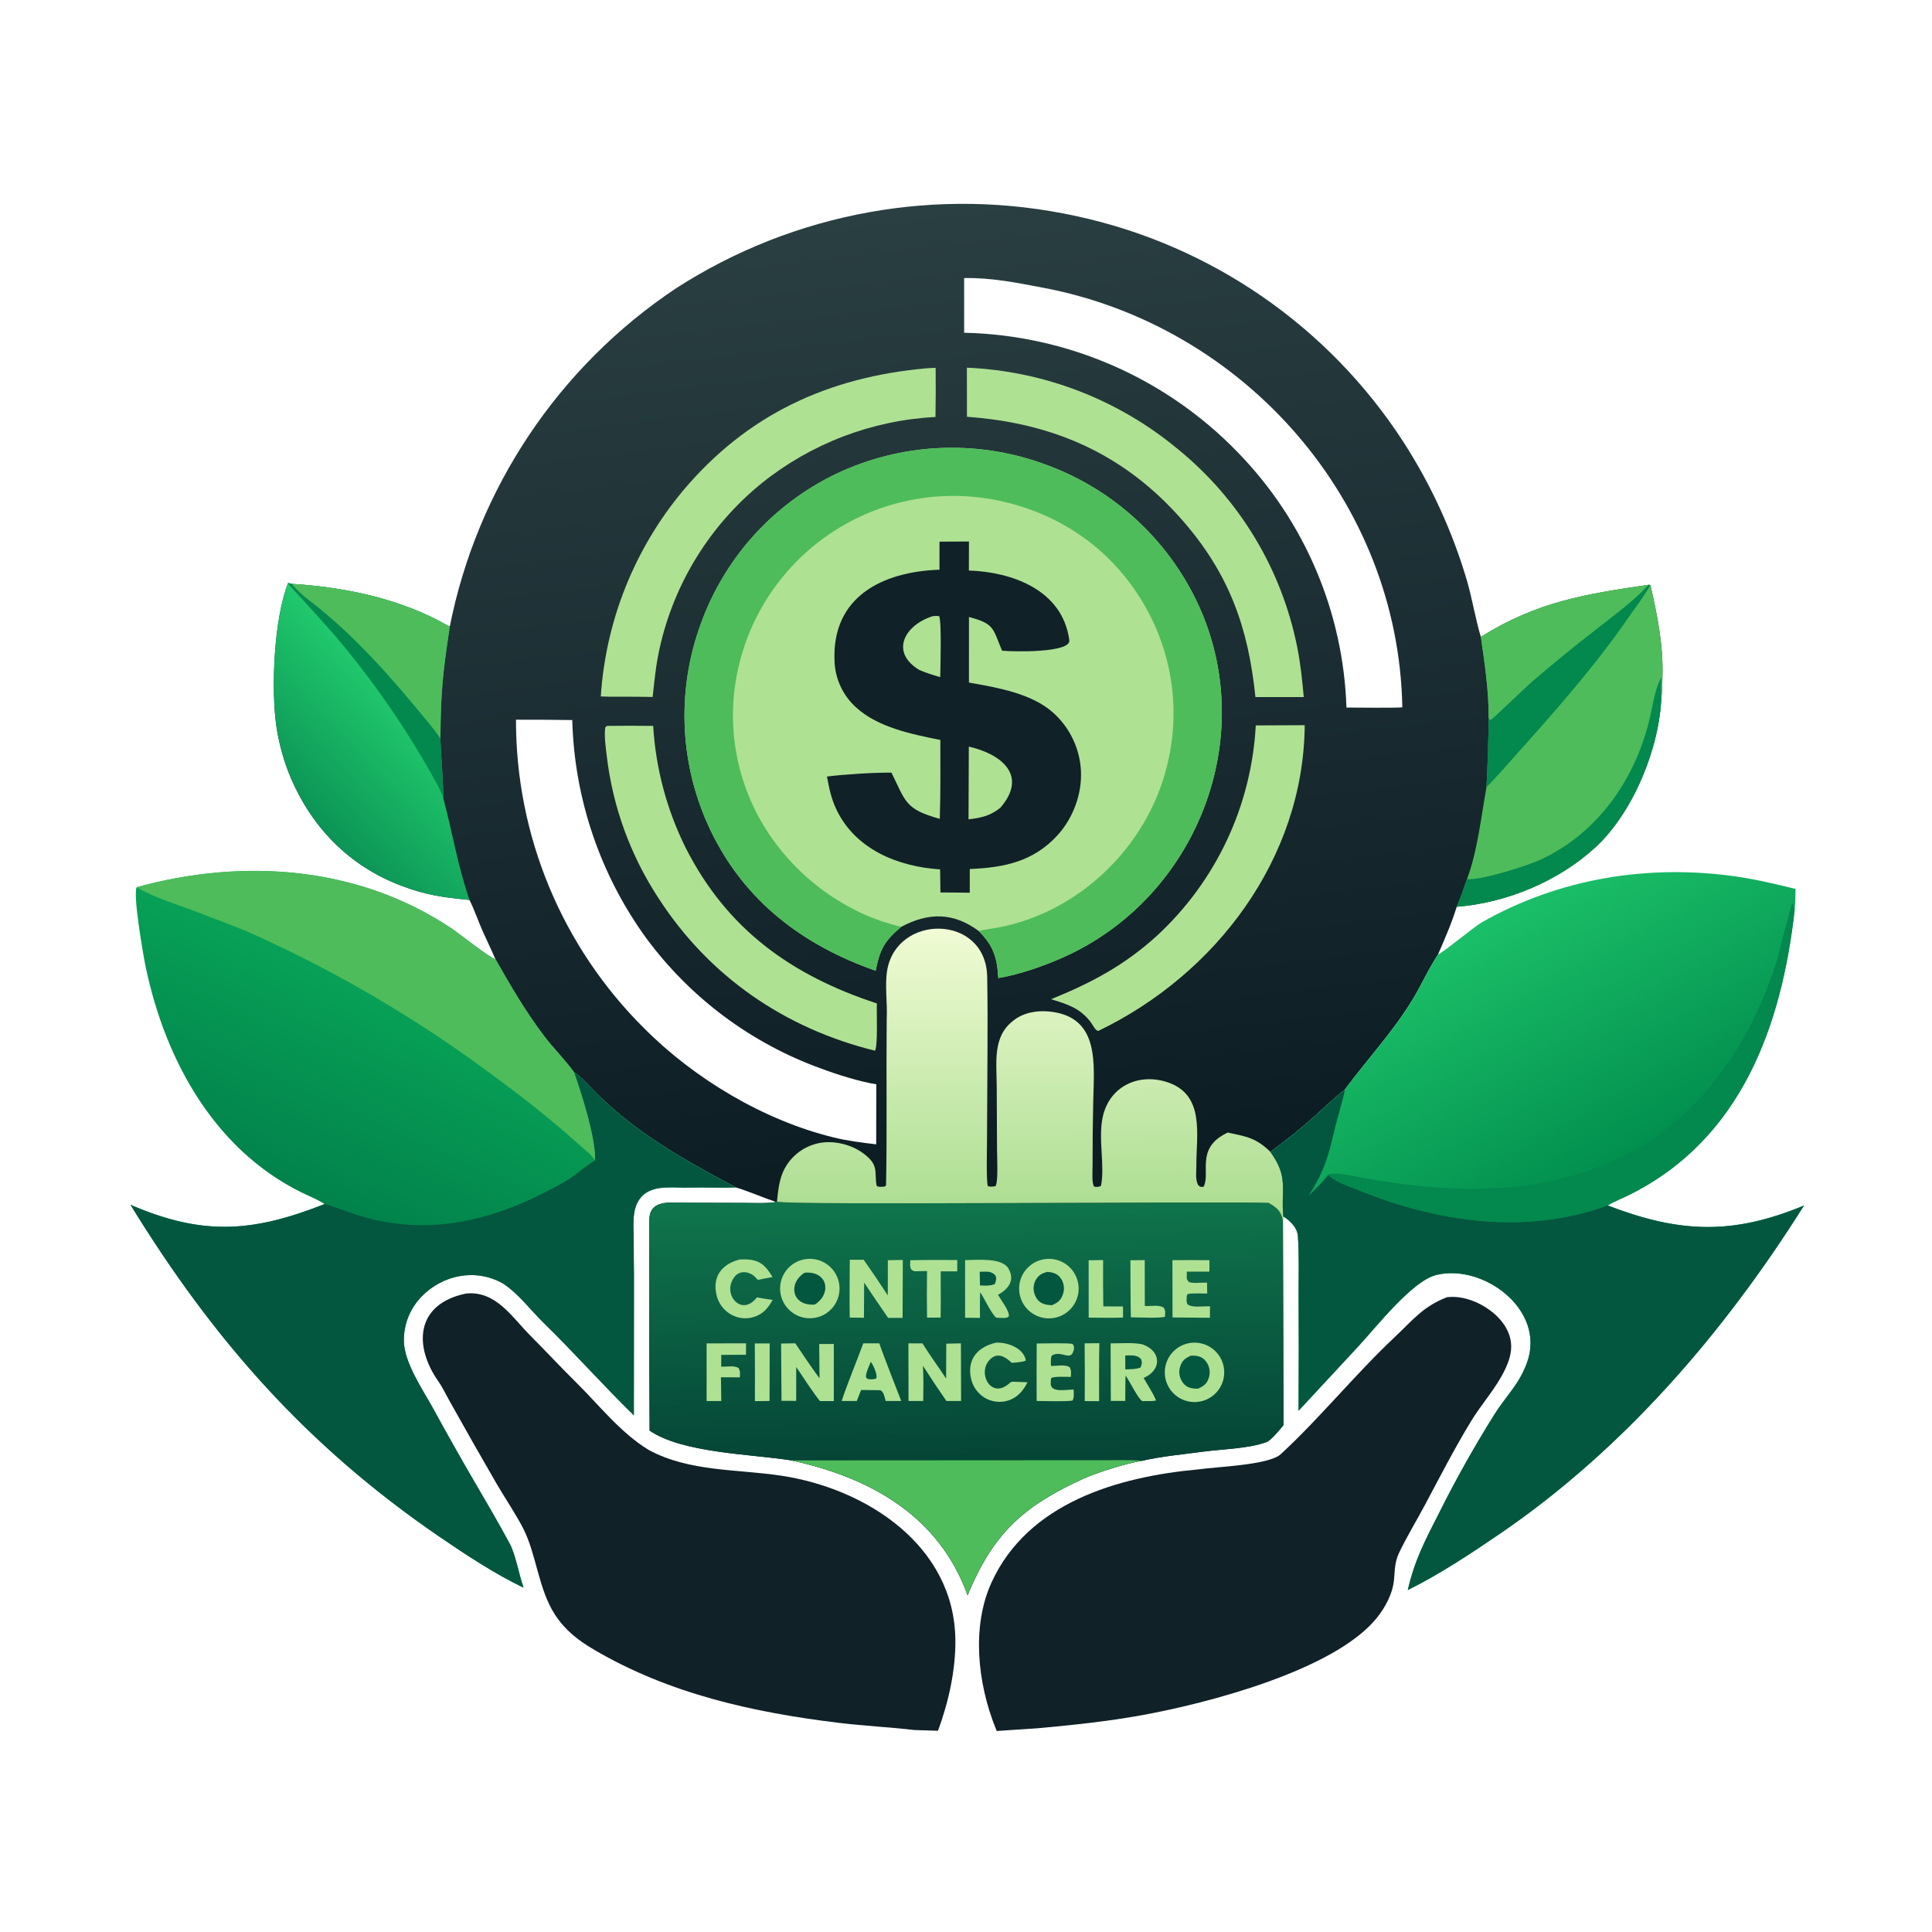
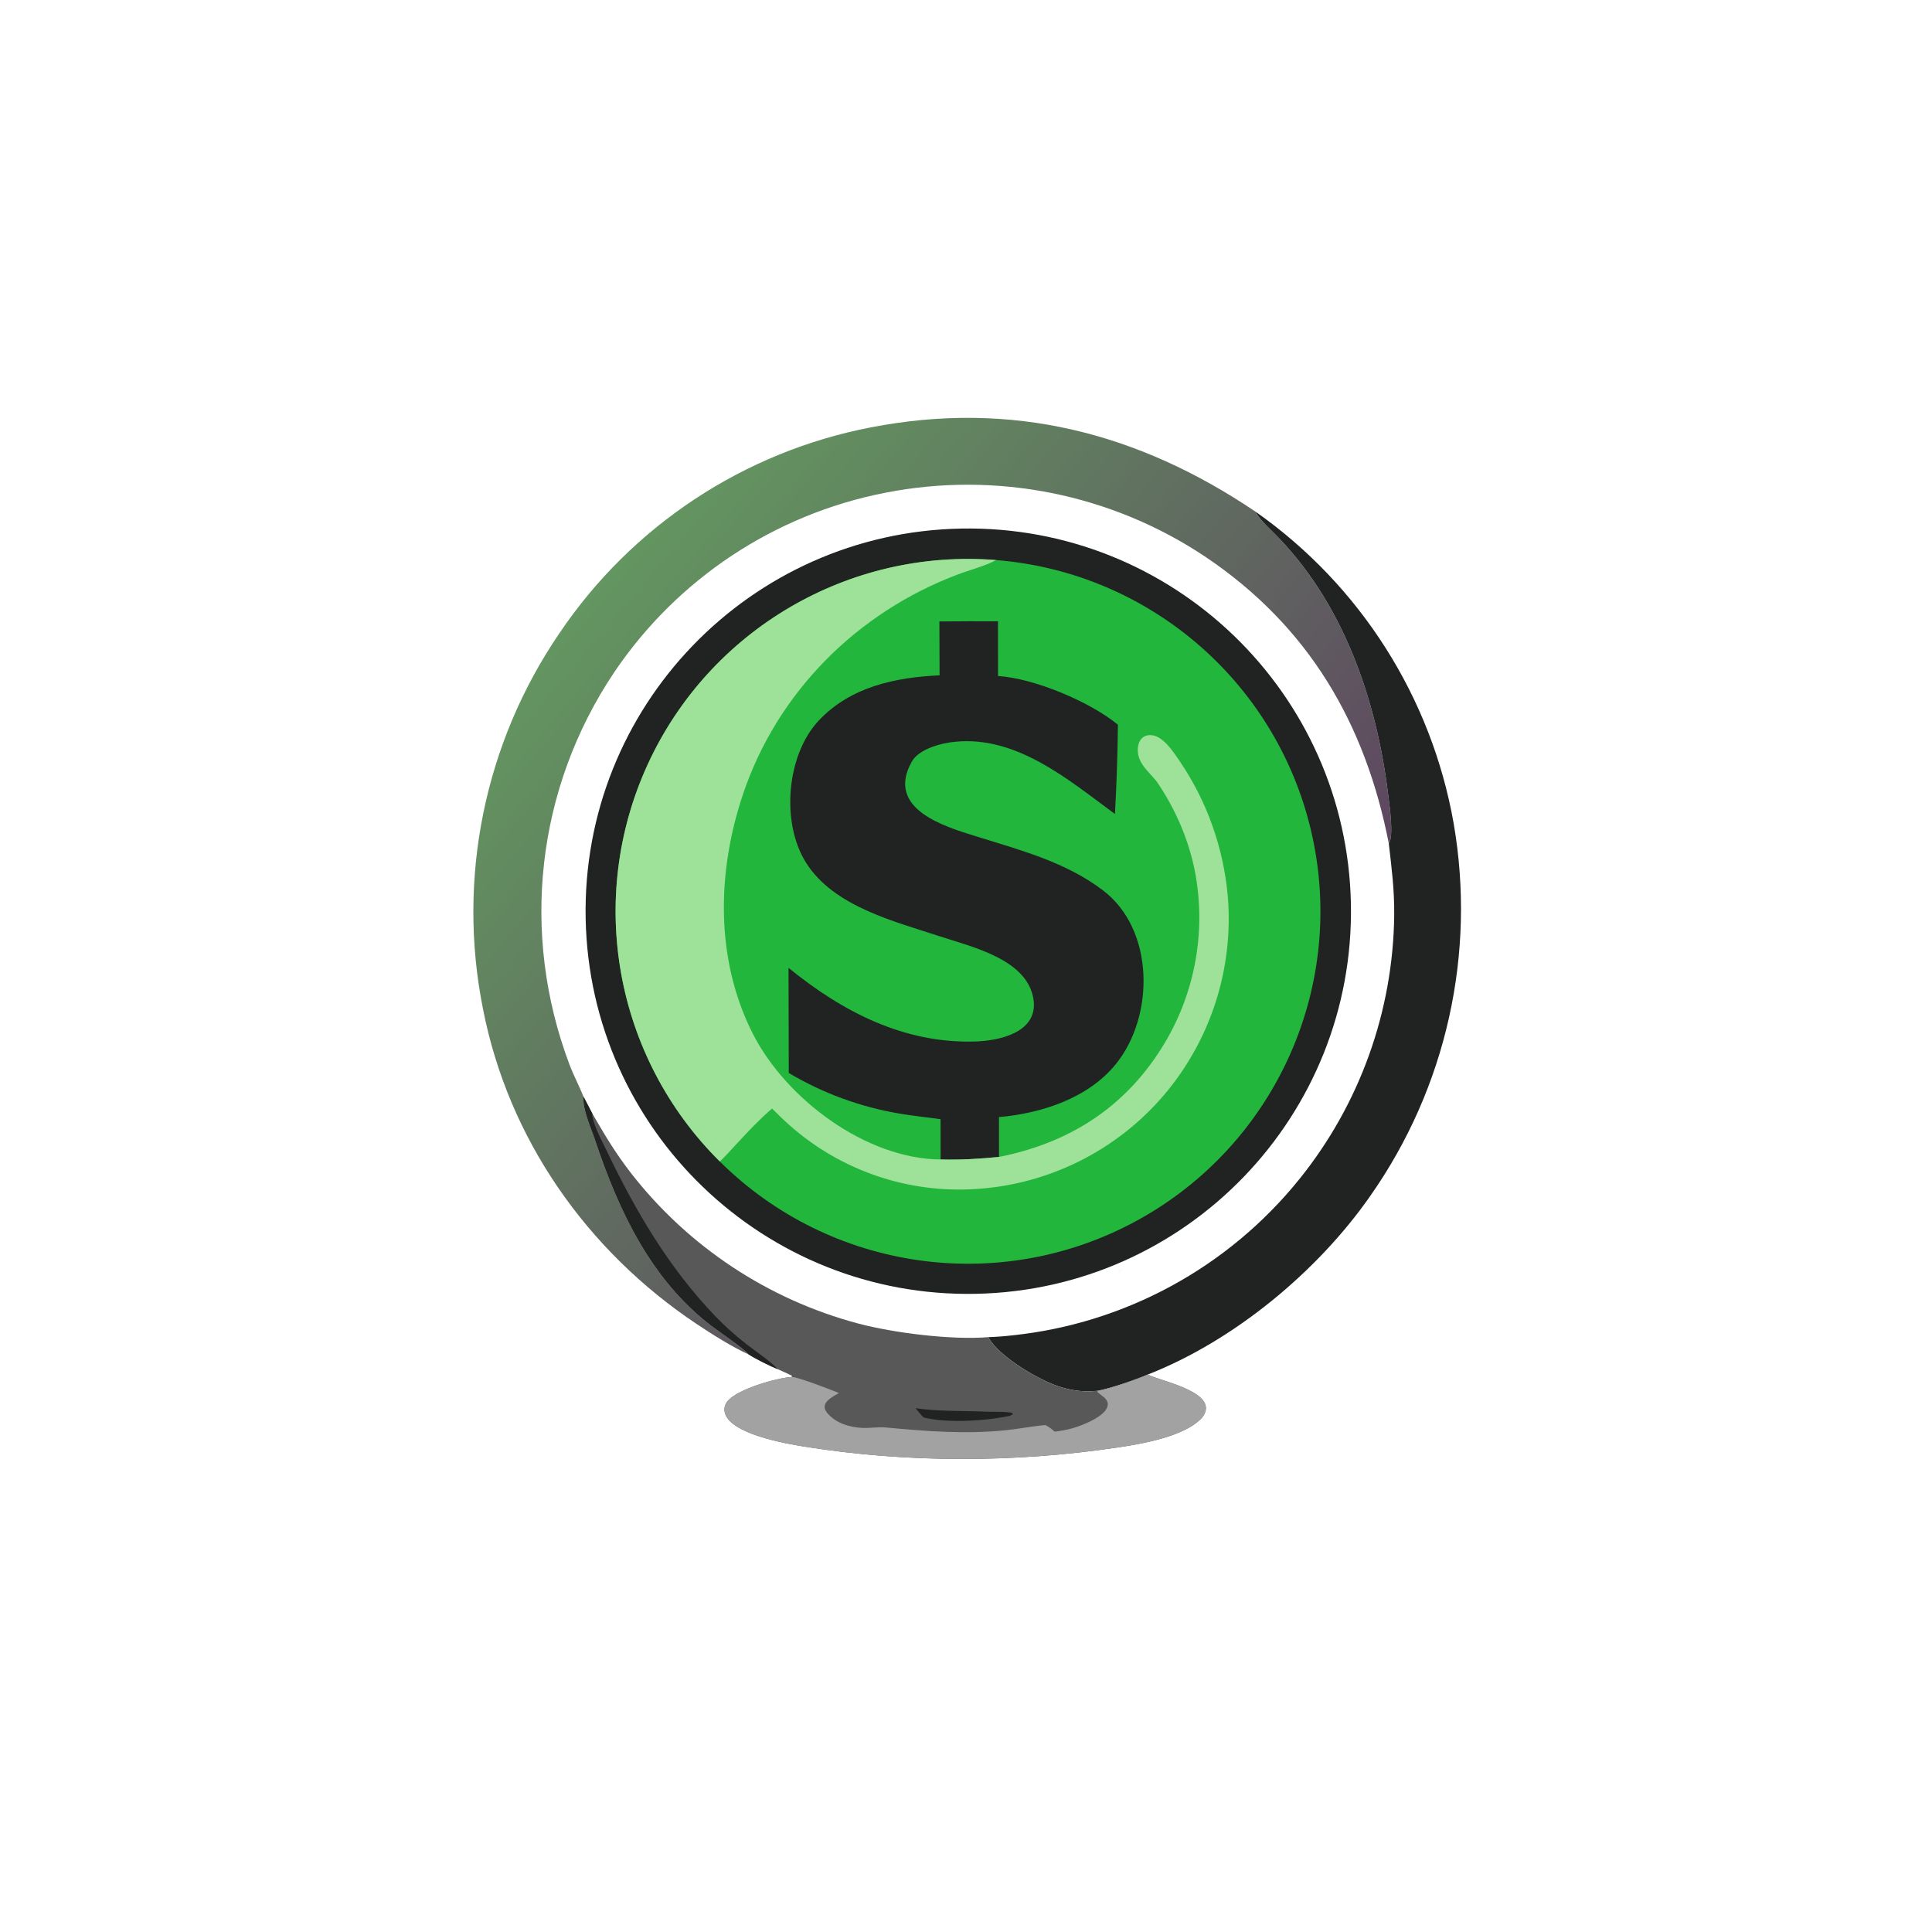
- <svg xmlns="http://www.w3.org/2000/svg" version="1.1" style="display: block;" viewBox="0 0 2048 2048" width="1024" height="1024" preserveAspectRatio="none">
+ <svg xmlns="http://www.w3.org/2000/svg" width="1024" height="1024" viewBox="0 0 1024 1024">
+   <path fill="#212222" d="M509.417 280.153C621.378 278.06 713.853 367.092 716.008 479.051C718.164 591.01 629.184 683.535 517.226 685.753C405.18 687.973 312.566 598.907 310.408 486.86C308.251 374.812 397.369 282.248 509.417 280.153Z" />
+   <path fill="#22B63D" d="M381.484 615.592C325.84 560.361 310.611 476.259 343.353 405.023C376.096 333.786 449.84 290.58 527.99 296.845C610.33 303.446 678.556 363.35 695.752 444.144C712.948 524.939 675.031 607.434 602.516 646.994C530 686.554 440.111 673.784 381.484 615.592Z" />
+   <path fill="#212222" d="M497.9 329.383C508.25 329.277 518.601 329.243 528.952 329.282L528.989 358.298C548.353 359.579 577.621 371.897 592.518 384.103C592.342 399.888 591.817 415.667 590.944 431.429C566.457 413.43 538.972 389.859 506.222 393.149C499.108 393.786 487.107 396.876 483.299 403.628C469.018 428.943 501.275 438.251 517.153 443.208C541.347 450.762 564.721 456.861 584.5 471.824C612.139 492.735 611.996 538.822 591.272 564.166C576.624 582.103 552.116 590.071 529.476 592.087L529.497 613.201C518.301 614.253 509.86 614.806 498.542 614.549L498.513 593.195C491.411 592.171 483.744 591.456 476.721 590.216C456.008 586.728 436.121 579.434 418.064 568.703L417.932 512.971C446.419 536.197 479.133 553.209 516.92 552.012C529.524 551.613 549.251 547.434 547.947 531.005C545.709 508.685 515.666 502.051 498.228 496.307C473.755 488.246 441.967 480.482 427.279 457.344C413.903 436.274 416.682 400.209 434.053 381.809C450.811 364.059 474.453 359.003 497.996 357.949L497.9 329.383Z" />
+   <path fill="#9DE298" d="M381.484 615.592C325.84 560.361 310.611 476.259 343.353 405.023C376.096 333.786 449.84 290.58 527.99 296.845C521.734 300.169 514.154 302.019 507.518 304.53C454.302 324.63 411.995 366.854 393.792 420.99C379.948 462.159 379.016 508.557 399.043 547.953C416.601 582.49 458.959 614.242 498.542 614.549C509.86 614.806 518.301 614.253 529.497 613.201C564.718 606.196 593.441 588.931 613.6 558.69C632.872 529.989 639.906 494.788 633.145 460.885C629.744 444.386 622.885 428.703 613.444 414.751C610.251 410.364 605.992 407.33 603.916 402.18C601.967 397.34 603.074 389.653 609.548 389.617C616.255 389.579 621.741 398.339 625.157 403.264C639.722 424.676 648.543 449.47 650.774 475.27C653.89 513.564 641.606 551.521 616.642 580.728C591.515 610.001 555.605 627.851 517.099 630.21C481.126 632.533 445.71 620.428 418.685 596.573C415.392 593.686 412.304 590.631 409.195 587.55C402.427 593.39 396.865 599.36 390.791 605.865C389.221 607.546 382.903 614.565 381.484 615.592Z" />
+   <path fill="#212222" fill-opacity="0.012" d="M594.992 671.618L595.462 671.56C594.943 673.244 595.014 673.416 593.813 674.757L592.827 674.614C592.577 673.606 592.468 672.919 592.314 671.89L593.734 672.609L594.992 671.618Z" />
  <defs>
-     <linearGradient id="Gradient1" gradientUnits="userSpaceOnUse" x1="1717.12" y1="1225.62" x2="1575.51" y2="976.712">
-       <stop class="stop0" offset="0" stop-opacity="1" stop-color="rgb(2,144,79)" />
-       <stop class="stop1" offset="1" stop-opacity="1" stop-color="rgb(27,191,104)" />
-     </linearGradient>
-     <linearGradient id="Gradient2" gradientUnits="userSpaceOnUse" x1="309.351" y1="1258.14" x2="401.852" y2="1051.61">
-       <stop class="stop0" offset="0" stop-opacity="1" stop-color="rgb(2,130,76)" />
-       <stop class="stop1" offset="1" stop-opacity="1" stop-color="rgb(7,161,86)" />
-     </linearGradient>
-     <linearGradient id="Gradient3" gradientUnits="userSpaceOnUse" x1="323.856" y1="858.168" x2="432.454" y2="756.666">
-       <stop class="stop0" offset="0" stop-opacity="1" stop-color="rgb(12,148,86)" />
-       <stop class="stop1" offset="1" stop-opacity="1" stop-color="rgb(32,200,108)" />
-     </linearGradient>
-     <linearGradient id="Gradient4" gradientUnits="userSpaceOnUse" x1="1092.02" y1="1285.6" x2="1091.34" y2="985.763">
-       <stop class="stop0" offset="0" stop-opacity="1" stop-color="rgb(171,221,144)" />
-       <stop class="stop1" offset="1" stop-opacity="1" stop-color="rgb(240,251,212)" />
-     </linearGradient>
-     <linearGradient id="Gradient5" gradientUnits="userSpaceOnUse" x1="1026.9" y1="1549.74" x2="1021.23" y2="1270.49">
-       <stop class="stop0" offset="0" stop-opacity="1" stop-color="rgb(5,68,54)" />
-       <stop class="stop1" offset="1" stop-opacity="1" stop-color="rgb(15,117,76)" />
-     </linearGradient>
-     <linearGradient id="Gradient6" gradientUnits="userSpaceOnUse" x1="1080.53" y1="1277.73" x2="957.008" y2="220.83">
-       <stop class="stop0" offset="0" stop-opacity="1" stop-color="rgb(11,27,34)" />
-       <stop class="stop1" offset="1" stop-opacity="1" stop-color="rgb(42,63,66)" />
+     <linearGradient id="gradient_0" gradientUnits="userSpaceOnUse" x1="621.964" y1="576.852" x2="313.516" y2="314.068">
+       <stop offset="0" stop-color="#5E4760" />
+       <stop offset="1" stop-color="#639660" />
    </linearGradient>
  </defs>
-   <path transform="translate(0,0)" fill="rgb(255,255,255)" d="M 0 0 L 2048 0 L 2048 2048 L 0 2048 L 0 0 z" />
-   <path transform="translate(0,0)" fill="url(#Gradient6)" d="M 476.792 664.113 C 505.925 517.516 592.198 388.539 716.57 305.648 C 842.007 224.783 994.477 197.183 1140.3 228.944 C 1283.29 259.597 1408.26 345.781 1487.72 468.548 C 1517.27 514.376 1540.04 564.228 1555.35 616.563 C 1560.78 635.616 1564.03 655.979 1569.75 675.102 C 1629.52 637.865 1679.77 629.863 1747.32 619.96 L 1749.49 620.091 C 1756.95 652.984 1763.32 684.122 1762.26 718.115 C 1762.09 723.318 1762.17 733.454 1761.09 738.42 C 1759.39 792.424 1731.17 861.369 1691.25 898.115 C 1652.03 934.211 1597.03 957.048 1544.18 961.211 C 1539.07 977.969 1531.44 995.505 1524.42 1011.64 C 1518.08 1021.47 1511.51 1033.74 1506.03 1044.29 C 1484.73 1085.37 1452.82 1118.14 1425.71 1154.89 C 1416.68 1161.62 1402.35 1175.44 1393.41 1183.38 C 1378.46 1196.7 1362.84 1209.25 1346.62 1220.99 C 1366.22 1248.09 1357.75 1259.46 1360.33 1289.37 L 1359.96 1294.11 L 1360.54 1510.74 C 1356.62 1515.33 1347.48 1526.83 1342.55 1528.64 C 1323.48 1535.67 1295.51 1536.09 1275.32 1538.82 C 1253.76 1541.74 1231.46 1543.71 1210.57 1548.49 C 1195.57 1550.56 1162.46 1561.04 1148.74 1567.27 C 1083.6 1596.84 1052.29 1626.57 1025.7 1690.86 C 995.104 1606.36 922.165 1566.11 838.892 1548.08 C 794.655 1541.19 723.598 1540.28 688.65 1516.53 C 688.231 1466.6 688.129 1416.66 688.344 1366.73 C 688.349 1342.06 687.898 1317.42 688.35 1292.76 C 688.743 1271.32 710.646 1274.91 725.863 1274.94 L 789.024 1275.13 C 798.308 1275.16 813.842 1275.88 822.586 1274.15 C 812.766 1270.96 786.937 1260.32 779.95 1258.75 C 722.833 1228.05 670.261 1199.25 625.038 1151.39 C 621.083 1147.2 613.461 1139.55 608.609 1136.83 C 600.313 1125.01 585.879 1110.43 576.205 1097.56 C 556.152 1070.89 541.549 1045.52 525.127 1016.74 C 520.823 1006.48 516.006 996.932 511.528 986.804 C 506.7 975.886 503.062 964.688 497.637 953.982 C 469.188 951.137 451.741 949.009 424.255 938.465 C 370.599 917.881 331.301 877.932 308.544 825.256 C 301.181 807.884 296.012 789.662 293.157 771.012 C 287.086 730.656 290.37 655.935 305.399 617.98 L 309.238 618.928 C 361.534 622.226 415.397 632.781 462.304 656.52 C 467.175 658.985 471.815 661.879 476.792 664.113 z" />
-   <path transform="translate(0,0)" fill="url(#Gradient5)" d="M 823.592 1273.76 C 831.619 1278.02 1290.84 1273.15 1344.84 1275.1 C 1353.75 1280.54 1357.8 1283.34 1359.96 1294.11 L 1360.54 1510.74 C 1356.62 1515.33 1347.48 1526.83 1342.55 1528.64 C 1323.48 1535.67 1295.51 1536.09 1275.32 1538.82 C 1253.76 1541.74 1231.46 1543.71 1210.57 1548.49 C 1195.57 1550.56 1162.46 1561.04 1148.74 1567.27 C 1083.6 1596.84 1052.29 1626.57 1025.7 1690.86 C 995.104 1606.36 922.165 1566.11 838.892 1548.08 C 794.655 1541.19 723.598 1540.28 688.65 1516.53 C 688.231 1466.6 688.129 1416.66 688.344 1366.73 C 688.349 1342.06 687.898 1317.42 688.35 1292.76 C 688.743 1271.32 710.646 1274.91 725.863 1274.94 L 789.024 1275.13 C 798.308 1275.16 813.842 1275.88 822.586 1274.15 L 823.592 1273.76 z" />
-   <path transform="translate(0,0)" fill="rgb(78,188,90)" d="M 838.892 1548.08 L 1091.24 1547.93 L 1168.27 1547.91 C 1179.75 1547.91 1199.64 1547.34 1210.57 1548.49 C 1195.57 1550.56 1162.46 1561.04 1148.74 1567.27 C 1083.6 1596.84 1052.29 1626.57 1025.7 1690.86 C 995.104 1606.36 922.165 1566.11 838.892 1548.08 z" />
-   <path transform="translate(0,0)" fill="rgb(175,225,147)" d="M 1104.18 1335.38 C 1121.08 1331.14 1138.22 1341.4 1142.47 1358.3 C 1146.71 1375.19 1136.46 1392.34 1119.56 1396.59 C 1102.66 1400.84 1085.51 1390.58 1081.26 1373.68 C 1077.02 1356.78 1087.27 1339.63 1104.18 1335.38 z" />
-   <path transform="translate(0,0)" fill="rgb(4,87,63)" d="M 1110.17 1348.23 C 1117.3 1348.73 1122.52 1350.7 1125.92 1357.52 C 1128.23 1362.26 1128.45 1367.75 1126.51 1372.66 C 1124.09 1378.94 1120.93 1380.95 1115.16 1383.59 C 1106.18 1383.24 1099.97 1381.1 1096.68 1371.74 C 1094.95 1366.87 1095.39 1361.49 1097.87 1356.95 C 1100.9 1351.51 1104.49 1349.81 1110.17 1348.23 z" />
-   <path transform="translate(0,0)" fill="rgb(175,225,147)" d="M 851.837 1335.1 C 868.937 1331.43 885.751 1342.4 889.296 1359.52 C 892.84 1376.65 881.759 1393.39 864.609 1396.81 C 847.628 1400.2 831.093 1389.25 827.583 1372.3 C 824.074 1355.34 834.905 1338.73 851.837 1335.1 z" />
-   <path transform="translate(0,0)" fill="rgb(4,87,63)" d="M 852.992 1349.11 C 877.582 1347.08 881.908 1371.3 863.792 1382.86 C 839.426 1384.89 834.891 1360.34 852.992 1349.11 z" />
-   <path transform="translate(0,0)" fill="rgb(175,225,147)" d="M 1263.99 1423.33 C 1281.14 1422.1 1296.1 1434.86 1297.61 1451.98 C 1299.12 1469.11 1286.62 1484.28 1269.52 1486.08 C 1258.2 1487.26 1247.13 1482.26 1240.54 1472.98 C 1233.96 1463.69 1232.89 1451.59 1237.75 1441.3 C 1242.61 1431.01 1252.64 1424.14 1263.99 1423.33 z" />
-   <path transform="translate(0,0)" fill="rgb(4,87,63)" d="M 1262.08 1437.11 C 1270.09 1436.61 1276.01 1438.29 1280.11 1445.82 C 1282.58 1450.42 1283.02 1455.85 1281.32 1460.79 C 1279.21 1467.12 1275.71 1469.45 1270.02 1472.08 C 1262.17 1472.12 1256.59 1470.84 1252.42 1463.41 C 1249.89 1458.85 1249.4 1453.44 1251.06 1448.49 C 1253.23 1441.9 1256.25 1440.06 1262.08 1437.11 z" />
-   <path transform="translate(0,0)" fill="rgb(175,225,147)" d="M 900.827 1335.4 L 915.529 1335.4 C 924.306 1347.81 932.829 1360.4 941.092 1373.16 L 941.152 1335.89 L 957.005 1335.6 L 956.798 1397.04 L 941.424 1396.98 C 932.75 1384.3 924.561 1372.55 916.032 1359.59 L 915.815 1396.89 L 900.754 1396.67 C 900.4 1376.65 900.707 1355.42 900.827 1335.4 z" />
-   <path transform="translate(0,0)" fill="rgb(175,225,147)" d="M 962.963 1423.99 L 977.901 1424.07 C 984.791 1435.43 995.23 1449.5 1002.93 1461.37 L 1003.08 1424.35 L 1018.61 1424.02 L 1018.81 1485.08 L 1003.25 1485.13 C 994.695 1472.84 986.388 1460.37 978.332 1447.74 C 979.124 1460.14 978.791 1472.65 978.663 1485.08 L 963.072 1485.1 L 962.963 1423.99 z" />
-   <path transform="translate(0,0)" fill="rgb(175,225,147)" d="M 827.99 1424.19 L 843.023 1423.97 C 851.357 1436.24 859.922 1449.25 868.741 1461.08 L 868.388 1424.7 L 883.861 1424.66 L 883.886 1485.18 L 869.225 1485.23 C 861.485 1475.7 851.124 1459.55 844.041 1449.09 L 843.99 1484.98 L 828.438 1484.93 L 827.99 1424.19 z" />
-   <path transform="translate(0,0)" fill="rgb(175,225,147)" d="M 1023.03 1335.78 C 1035.92 1335.63 1062.08 1332.97 1068.91 1344.55 C 1076.49 1357.4 1068.39 1366.84 1057.94 1372.53 C 1061.59 1379.05 1070.41 1389.88 1069.39 1395.55 C 1066.19 1397.79 1064.28 1396.98 1059.75 1397 L 1056.09 1396.77 C 1051.46 1393.54 1043.49 1376.49 1039.06 1369.76 C 1038.53 1377.88 1038.83 1388.68 1038.82 1397 L 1023.05 1396.88 L 1023.03 1335.78 z" />
-   <path transform="translate(0,0)" fill="rgb(4,87,63)" d="M 1038.54 1348.14 C 1045.15 1348 1051 1346.9 1055.41 1352.34 C 1056.47 1356.38 1055.89 1357.08 1054.52 1361.26 C 1048.45 1363.29 1045.14 1362.79 1038.82 1362.64 L 1038.54 1348.14 z" />
-   <path transform="translate(0,0)" fill="rgb(175,225,147)" d="M 1177.29 1424.03 C 1186.4 1424.12 1205.19 1422.65 1212.63 1425.67 C 1231.42 1433.3 1231.09 1452.66 1212.31 1460.68 C 1216.85 1468.94 1221.79 1475.65 1225.48 1484.47 C 1222.84 1485.56 1216.98 1485.18 1213.75 1485.19 L 1211.05 1485.29 C 1206.68 1483.33 1197.83 1464.7 1193.19 1458.12 C 1192.79 1466.65 1192.93 1476.44 1192.84 1485.07 L 1177.5 1485.06 L 1177.29 1424.03 z" />
-   <path transform="translate(0,0)" fill="rgb(4,87,63)" d="M 1192.81 1436.88 C 1198.99 1436.89 1205.69 1435.71 1209.72 1441.03 C 1210.86 1445.1 1210.5 1445.45 1209.06 1449.65 C 1203.68 1451.59 1198.64 1451.37 1192.87 1451.6 L 1192.81 1436.88 z" />
-   <path transform="translate(0,0)" fill="rgb(175,225,147)" d="M 915.114 1424 L 932.049 1424.01 C 939.301 1444.32 947.582 1464.92 955.371 1485.09 L 938.798 1485.11 C 937.627 1480.94 937.025 1475.58 933.213 1473.68 L 912.799 1473.44 L 908.259 1485.09 L 892.186 1485.12 C 897.936 1467.53 908.362 1442.37 915.114 1424 z" />
-   <path transform="translate(0,0)" fill="rgb(4,87,63)" d="M 923.065 1443.57 C 925.724 1446.85 930.352 1456.99 928.948 1461.18 L 926.015 1462.03 C 922.289 1462.04 920.284 1462.85 917.961 1460.12 C 917.415 1455.89 921.269 1448.17 923.065 1443.57 z" />
-   <path transform="translate(0,0)" fill="rgb(175,225,147)" d="M 784.119 1335.12 C 802.213 1334.2 809.876 1338.19 818.892 1353.8 C 813.119 1354.66 809.079 1355.47 803.446 1356.77 C 802.373 1355.61 801.268 1354.47 800.132 1353.37 C 794.204 1347.72 784.462 1346.31 778.911 1353.17 C 764.369 1371.15 785.964 1396.82 802.275 1375.31 C 807.779 1376.35 813.536 1377.13 819.089 1377.97 C 814.141 1386.51 809.199 1392.9 799.063 1396.07 C 791.04 1398.54 782.358 1397.62 775.033 1393.52 C 767.374 1389.2 761.83 1381.91 759.702 1373.38 C 754.673 1353.43 765.067 1339.91 784.119 1335.12 z" />
-   <path transform="translate(0,0)" fill="rgb(175,225,147)" d="M 1055.89 1423.26 C 1067.79 1422.73 1085.24 1428.86 1087.41 1442.17 C 1084.62 1443.95 1076.16 1444.29 1072.39 1444.66 C 1066.68 1438.99 1058.83 1433.84 1051.47 1439.33 C 1034.41 1452.07 1049.01 1483.84 1069.12 1467.11 C 1071.45 1465.18 1070.59 1465.28 1073.46 1464.63 L 1089.2 1465.26 C 1084.71 1474.37 1078.28 1481.78 1068.21 1484.76 C 1060.07 1487.17 1051.3 1486.09 1043.98 1481.8 C 1036.45 1477.23 1031.13 1469.75 1029.3 1461.12 C 1024.81 1440.66 1036.76 1427.59 1055.89 1423.26 z" />
-   <path transform="translate(0,0)" fill="rgb(175,225,147)" d="M 1098.97 1424.16 C 1105.54 1424.17 1132.93 1423.39 1137 1424.66 C 1138.63 1426.82 1138.89 1428.52 1138.11 1431.55 C 1135.02 1443.59 1124.83 1430.83 1115.01 1436.92 C 1113.53 1439.98 1114.01 1444.39 1114.06 1447.94 C 1121.24 1448.07 1128.29 1446.12 1133.78 1449.17 C 1136.01 1453.12 1135.22 1454.6 1135.19 1459.58 C 1130.39 1459.54 1118.39 1458.96 1114.56 1460.54 L 1113.94 1462.75 C 1113.89 1464.1 1113.84 1465.45 1113.82 1466.8 C 1113.72 1476.64 1130.46 1472.97 1138.1 1472.98 C 1138.23 1476.71 1138.79 1481.76 1136.89 1484.71 C 1128.65 1485.83 1108.15 1485.18 1098.9 1485.08 C 1098.79 1464.77 1098.81 1444.47 1098.97 1424.16 z" />
-   <path transform="translate(0,0)" fill="rgb(175,225,147)" d="M 1242.82 1335.83 C 1255.89 1335.7 1268.96 1335.71 1282.03 1335.87 L 1282.01 1347.98 L 1258.17 1347.99 C 1258.13 1348.85 1258.09 1349.72 1258.06 1350.59 C 1257.91 1355.25 1257.57 1356.06 1260.34 1359.03 C 1264.44 1360.63 1273.91 1359.57 1279.5 1359.58 L 1279.69 1371.21 C 1274.83 1371.18 1262.63 1370.61 1258.77 1371.81 L 1258.03 1373.82 C 1257.89 1377.13 1257.32 1379.89 1258.87 1382.68 C 1263.7 1386.44 1274.68 1384.54 1282.63 1384.74 L 1282.55 1396.9 L 1242.92 1396.55 L 1242.82 1335.83 z" />
-   <path transform="translate(0,0)" fill="rgb(175,225,147)" d="M 749.043 1424.06 L 790.861 1423.96 L 790.754 1436.11 L 764.601 1436.23 L 764.484 1448.72 C 770.731 1448.92 778.085 1447.28 782.841 1450.1 C 785.083 1454.12 784.31 1455.04 784.298 1460.03 L 764.224 1459.96 L 764.585 1485.18 L 749.032 1485.15 L 749.043 1424.06 z" />
-   <path transform="translate(0,0)" fill="rgb(175,225,147)" d="M 964.986 1335.9 C 981.189 1335.44 998.463 1335.7 1014.75 1335.67 L 1014.69 1347.72 L 997.188 1347.7 L 997.254 1379.5 L 997.129 1396.67 L 982.705 1396.76 C 982.441 1380.29 982.441 1363.82 982.705 1347.34 L 973.89 1347.49 C 970.071 1347.59 969.482 1348.1 966.236 1346.01 C 964.139 1342.88 964.83 1339.83 964.986 1335.9 z" />
-   <path transform="translate(0,0)" fill="rgb(175,225,147)" d="M 1154.01 1335.94 L 1169.35 1335.72 C 1169.25 1352.08 1169.32 1368.44 1169.55 1384.81 L 1190.45 1384.92 L 1190.48 1396.64 C 1180.31 1397.26 1164.64 1396.76 1154.05 1396.73 L 1154.01 1335.94 z" />
-   <path transform="translate(0,0)" fill="rgb(175,225,147)" d="M 1198.28 1335.94 L 1213.46 1335.77 L 1213.54 1384.38 C 1221.2 1384.81 1227.98 1382.78 1233.65 1386.16 C 1235.82 1390.24 1235 1390.38 1234.94 1395.72 C 1231.57 1397.61 1204.48 1396.47 1198.75 1396.38 C 1198.33 1376.38 1198.41 1355.97 1198.28 1335.94 z" />
-   <path transform="translate(0,0)" fill="rgb(175,225,147)" d="M 800.116 1424.08 L 815.894 1424.07 L 815.772 1485.1 L 800.241 1485.25 C 800.328 1464.86 800.286 1444.47 800.116 1424.08 z" />
-   <path transform="translate(0,0)" fill="rgb(175,225,147)" d="M 1149.74 1424 L 1165.35 1423.84 C 1164.88 1444.04 1165.14 1465.06 1165.11 1485.32 L 1149.87 1485.21 C 1150.05 1464.81 1150 1444.4 1149.74 1424 z" />
-   <path transform="translate(0,0)" fill="url(#Gradient4)" d="M 823.592 1273.76 C 825.196 1258.93 826.299 1245.71 835.273 1233.08 C 843.456 1221.61 855.842 1213.83 869.734 1211.44 C 884.855 1208.93 902.688 1213.38 915.041 1222.51 C 932.138 1235.15 926.628 1241.88 929.212 1256.9 C 931.571 1258.72 933.637 1257.93 937.463 1257.89 C 938.055 1257.53 938.647 1257.16 939.239 1256.79 C 940.387 1198.69 939.351 1138.5 939.938 1080.44 C 940.857 1064.37 937.817 1044.66 940.369 1029 C 950.274 968.232 1045.24 968.798 1046.46 1035.45 C 1046.95 1061.78 1046.91 1087.77 1046.78 1113.85 L 1046.25 1210.85 C 1046.21 1219.42 1045.46 1250.3 1047.05 1257.32 C 1050.16 1258.26 1051.91 1257.8 1055.13 1257.46 C 1058.37 1254.04 1056.93 1225.98 1056.9 1219.72 L 1056.57 1151.88 C 1056.51 1126.73 1051.93 1099.39 1073.56 1082.39 C 1084.18 1073.61 1098.25 1070.94 1111.89 1072.21 C 1166.96 1077.35 1159.48 1129.38 1158.85 1168.59 C 1158.35 1191.11 1158.12 1213.63 1158.17 1236.15 C 1158.16 1241.38 1157.15 1254.64 1159.96 1258.03 C 1163.65 1258.07 1164.18 1258.59 1167.11 1256.98 C 1171.47 1235.34 1163.66 1206.15 1169.19 1182.92 C 1176.6 1151.8 1206.06 1137.69 1235.82 1146.67 C 1277.97 1159.38 1268.02 1202.64 1268.19 1236 C 1268.23 1242.72 1266.84 1250.15 1270.22 1256.43 C 1273.36 1258.67 1271.62 1258.01 1275.74 1258.14 C 1283.67 1244.31 1266.83 1217.48 1300.17 1201.2 L 1301.5 1200.57 C 1321.33 1204.77 1331.59 1206.24 1346.62 1220.99 C 1366.22 1248.09 1357.75 1259.46 1360.33 1289.37 L 1359.96 1294.11 C 1357.8 1283.34 1353.75 1280.54 1344.84 1275.1 C 1290.84 1273.15 831.619 1278.02 823.592 1273.76 z" />
-   <path transform="translate(0,0)" fill="rgb(78,188,90)" d="M 1747.32 619.96 L 1749.49 620.091 C 1756.95 652.984 1763.32 684.122 1762.26 718.115 C 1762.09 723.318 1762.17 733.454 1761.09 738.42 C 1759.39 792.424 1731.17 861.369 1691.25 898.115 C 1652.03 934.211 1597.03 957.048 1544.18 961.211 C 1548.06 952.268 1551.68 941.294 1555.01 931.998 C 1566.04 903.131 1570.25 864.669 1575.74 834.308 C 1577.04 809.755 1577.8 785.175 1578.03 760.588 C 1578.31 733.508 1573.7 701.882 1569.75 675.102 C 1629.52 637.865 1679.77 629.863 1747.32 619.96 z" />
-   <path transform="translate(0,0)" fill="rgb(78,188,90)" d="M 1569.75 675.102 C 1629.52 637.865 1679.77 629.863 1747.32 619.96 C 1734.35 635.082 1710.15 652.882 1693.86 665.718 C 1669.91 684.207 1646.45 703.33 1623.52 723.068 C 1617.89 727.951 1582.08 762.487 1580.03 763.307 C 1578.24 761.898 1578.93 762.789 1578.03 760.588 C 1578.31 733.508 1573.7 701.882 1569.75 675.102 z" />
-   <path transform="translate(0,0)" fill="rgb(3,136,78)" d="M 1747.32 619.96 L 1749.49 620.091 C 1743.69 630.959 1732.75 645.127 1725.41 655.754 C 1690.62 706.115 1649.11 753.188 1608.27 798.729 C 1601.45 806.335 1582.5 828.107 1575.74 834.308 C 1577.04 809.755 1577.8 785.175 1578.03 760.588 C 1578.93 762.789 1578.24 761.898 1580.03 763.307 C 1582.08 762.487 1617.89 727.951 1623.52 723.068 C 1646.45 703.33 1669.91 684.207 1693.86 665.718 C 1710.15 652.882 1734.35 635.082 1747.32 619.96 z" />
-   <path transform="translate(0,0)" fill="rgb(3,136,78)" d="M 1555.01 931.998 C 1572.07 932.82 1618.76 917.989 1634.59 910.58 C 1697.01 880.904 1736.5 821.021 1750.34 754.514 C 1752.57 743.789 1755.62 727.001 1761.17 717.871 C 1760.87 724.919 1760.4 731.387 1761.09 738.42 C 1759.39 792.424 1731.17 861.369 1691.25 898.115 C 1652.03 934.211 1597.03 957.048 1544.18 961.211 C 1548.06 952.268 1551.68 941.294 1555.01 931.998 z" />
-   <path transform="translate(0,0)" fill="url(#Gradient3)" d="M 305.399 617.98 L 309.238 618.928 C 361.534 622.226 415.397 632.781 462.304 656.52 C 467.175 658.985 471.815 661.879 476.792 664.113 C 469.542 712.668 467.142 732.335 466.889 783.074 C 467.489 803.162 469.94 826.893 469.924 846.133 C 480.085 884.321 484.405 914.567 497.637 953.982 C 469.188 951.137 451.741 949.009 424.255 938.465 C 370.599 917.881 331.301 877.932 308.544 825.256 C 301.181 807.884 296.012 789.662 293.157 771.012 C 287.086 730.656 290.37 655.935 305.399 617.98 z" />
-   <path transform="translate(0,0)" fill="rgb(78,188,90)" d="M 309.238 618.928 C 361.534 622.226 415.397 632.781 462.304 656.52 C 467.175 658.985 471.815 661.879 476.792 664.113 C 469.542 712.668 467.142 732.335 466.889 783.074 C 463.39 777.692 459.394 772.498 455.348 767.563 C 416.428 720.081 376.379 673.605 327.365 636.158 C 320.727 631.087 314.448 625.539 309.238 618.928 z" />
-   <path transform="translate(0,0)" fill="rgb(3,136,78)" d="M 305.399 617.98 L 309.238 618.928 C 314.448 625.539 320.727 631.087 327.365 636.158 C 376.379 673.605 416.428 720.081 455.348 767.563 C 459.394 772.498 463.39 777.692 466.889 783.074 C 467.489 803.162 469.94 826.893 469.924 846.133 C 468.649 840.491 459.887 824.942 456.542 819.016 C 427.51 767.757 393.719 719.344 355.618 674.415 C 344.397 661.357 332.477 648.693 321.058 635.828 C 316.801 631.033 308.346 622.799 305.399 617.98 z" />
-   <path transform="translate(0,0)" fill="rgb(175,225,147)" d="M 928.252 1029.05 C 851.235 1002.02 789.598 955.672 753.424 880.693 C 720.719 812.67 716.656 734.373 742.146 663.331 C 766.949 592.706 818.763 534.81 886.213 502.353 C 955.041 469.626 1034.09 465.735 1105.8 491.544 C 1178.09 516.931 1237.15 570.317 1269.68 639.693 C 1335.57 781.091 1268.79 951.041 1127.97 1014.42 C 1106.88 1023.91 1081.26 1032.88 1058.25 1036.78 C 1056.97 1015.03 1053.2 1002.74 1037.49 986.9 C 1010.51 966.968 984.253 967.086 955.386 982.454 C 937.53 997.452 932.719 1006.27 928.252 1029.05 z" />
-   <path transform="translate(0,0)" fill="rgb(78,188,90)" d="M 928.252 1029.05 C 851.235 1002.02 789.598 955.672 753.424 880.693 C 720.719 812.67 716.656 734.373 742.146 663.331 C 766.949 592.706 818.763 534.81 886.213 502.353 C 955.041 469.626 1034.09 465.735 1105.8 491.544 C 1178.09 516.931 1237.15 570.317 1269.68 639.693 C 1335.57 781.091 1268.79 951.041 1127.97 1014.42 C 1106.88 1023.91 1081.26 1032.88 1058.25 1036.78 C 1056.97 1015.03 1053.2 1002.74 1037.49 986.9 C 1044.32 985.174 1053.21 984.206 1060.44 982.764 C 1144.69 965.951 1215.45 897.464 1236.58 813.773 C 1252.18 754.037 1242.92 690.534 1210.93 637.73 C 1178.43 583.555 1127.43 547.246 1066.22 532.371 C 1006.27 517.704 942.946 527.357 890.086 559.221 C 836.011 591.793 797.398 644.841 783.023 706.31 C 769.185 764.942 779.303 826.672 811.135 877.818 C 843.179 929.186 896.209 968.79 955.386 982.454 C 937.53 997.452 932.719 1006.27 928.252 1029.05 z" />
-   <path transform="translate(0,0)" fill="rgb(16,33,40)" d="M 995.915 574.184 L 1027.12 574.003 L 1027.05 604.789 C 1070.4 606.148 1126.15 623.945 1133.51 678.582 C 1135.37 692.368 1073 690.882 1062.23 689.742 C 1052.38 666.563 1054.61 661.122 1027.13 654.081 L 1027.12 723.544 C 1056.72 728.801 1093.18 734.856 1116.17 755.266 C 1133.82 770.972 1144.49 793.052 1145.83 816.636 C 1147.19 841.662 1137.48 867.593 1120.52 885.935 C 1094.98 913.537 1063.94 919.738 1028 921.191 L 1027.98 946.323 L 1008.92 946.099 L 996.899 946.086 L 996.563 921.565 C 952.173 918.779 906.841 900.483 886.714 858.271 C 880.987 846.26 879.06 836.073 876.612 823.158 C 894.548 820.875 927.135 818.795 944.994 819.059 C 960.193 849.706 959.233 857.845 996.213 868.018 C 997.155 840.805 996.771 811.774 996.816 784.407 C 966.839 778.31 930.984 771.288 907.567 749.951 C 893.552 737.354 885.268 719.595 884.623 700.762 C 881.659 632.66 935.2 606.008 995.883 603.898 L 995.915 574.184 z" />
-   <path transform="translate(0,0)" fill="rgb(175,225,147)" d="M 1026.99 791.429 C 1061.28 799.265 1090.21 821.873 1060.36 856.305 C 1049.35 865.057 1040.05 866.87 1026.68 868.564 L 1026.99 791.429 z" />
-   <path transform="translate(0,0)" fill="rgb(175,225,147)" d="M 988.872 653.137 C 991.958 652.804 992.369 652.843 995.48 653.114 C 998.307 656.973 996.861 709.736 996.685 717.793 C 988.053 715.295 982.732 713.653 974.497 710.211 C 943.24 691.43 958.644 662.57 988.872 653.137 z" />
-   <path transform="translate(0,0)" fill="rgb(255,255,255)" d="M 1022.03 294.775 C 1051.02 294.222 1077.79 299.719 1105.97 305.056 C 1318.99 345.395 1482.53 531.031 1486.52 749.747 C 1482.14 750.583 1435.76 750.061 1427.3 750.034 C 1423.98 648.734 1382.95 552.322 1312.27 479.684 C 1236.05 400.756 1131.74 355.124 1022.04 352.718 L 1022.03 294.775 z" />
-   <path transform="translate(0,0)" fill="rgb(255,255,255)" d="M 546.976 762.911 C 566.857 762.871 586.738 763 606.617 763.297 C 608.787 846.199 635.931 926.514 684.499 993.734 C 731.28 1057.41 795.916 1105.76 870.212 1132.65 C 887.095 1138.95 911.277 1146.65 928.927 1149.38 L 928.786 1213.05 C 913.121 1211.15 898.967 1209.48 883.546 1205.7 C 809.673 1187.6 736.436 1143.81 682.965 1090.19 C 595.679 1003.68 546.699 885.802 546.976 762.911 z" />
-   <path transform="translate(0,0)" fill="rgb(175,225,147)" d="M 982.191 390.411 C 984.109 390.132 989.63 390.011 991.818 389.911 C 991.99 407.279 991.934 424.648 991.649 442.015 C 924.394 445.472 859.938 470.037 807.441 512.22 C 752.662 556.645 714.527 618.299 699.242 687.152 C 695.34 704.678 693.752 721.025 691.854 738.821 C 677.015 738.46 661.632 738.597 646.75 738.539 L 636.869 738.259 C 642.055 658.327 672.452 582.098 723.691 520.53 C 791.74 439.384 877.929 399.686 982.191 390.411 z" />
-   <path transform="translate(0,0)" fill="rgb(175,225,147)" d="M 1024.92 389.756 C 1106.87 393.281 1185.39 423.579 1248.47 476.006 C 1313.89 529.139 1358.69 603.463 1375.13 686.128 C 1378.76 704.165 1380.3 720.587 1382.05 738.922 L 1330.79 738.921 C 1323.32 665.315 1302.94 608.443 1253.97 552.165 C 1192.49 481.524 1116.98 448.364 1025.01 441.81 L 1024.92 389.756 z" />
-   <path transform="translate(0,0)" fill="rgb(175,225,147)" d="M 643.755 769.473 C 659.96 769.292 676.166 769.29 692.37 769.466 C 695.089 814.272 706.739 858.082 726.635 898.32 C 770.656 985.341 838.996 1033.94 929.543 1063.7 C 929.053 1074.02 930.75 1106.34 927.659 1113.82 C 831.892 1090.28 751.535 1035.05 697.832 951.791 C 668.314 906.705 649.63 855.399 643.242 801.889 C 642.228 793.581 640.103 778.269 641.752 770.674 L 643.755 769.473 z" />
-   <path transform="translate(0,0)" fill="rgb(175,225,147)" d="M 1331.16 768.983 L 1383.06 768.737 C 1381.89 910.131 1288.85 1032.86 1164.34 1092.76 C 1161.35 1093.05 1158.35 1086.36 1156.15 1083.46 C 1144.74 1068.42 1130.95 1064.38 1114.15 1059.21 C 1156.74 1041.99 1192.23 1023.1 1226.51 991.828 C 1289.09 934.014 1326.64 854.06 1331.16 768.983 z" />
-   <path transform="translate(0,0)" fill="url(#Gradient2)" d="M 144.954 940.454 C 258.772 909.218 380.524 918.287 479.146 984.525 C 486.163 989.238 519.611 1015.77 525.127 1016.74 C 541.549 1045.52 556.152 1070.89 576.205 1097.56 C 585.879 1110.43 600.313 1125.01 608.609 1136.83 C 613.461 1139.55 621.083 1147.2 625.038 1151.39 C 670.261 1199.25 722.833 1228.05 779.95 1258.75 C 764.062 1259.31 748.394 1258.56 732.492 1258.85 C 716.059 1259.73 693.046 1254.87 680.43 1268.11 C 668.574 1280.55 671.929 1300.19 671.77 1316 C 671.655 1327.44 672 1339.1 672.004 1350.51 L 671.907 1500.3 C 639.261 1468.4 608.558 1433.82 575.864 1401.84 C 561.838 1388.12 549.611 1371.26 533.021 1360.45 C 504.143 1344.22 469.387 1351.35 447.223 1374.07 C 434.613 1386.79 427.714 1404.09 428.109 1421.99 C 428.741 1444.75 447.757 1472.52 458.906 1492.64 C 472.579 1517.68 486.578 1542.54 500.9 1567.21 C 514.123 1589.81 528.041 1613.53 540.413 1636.55 C 546.481 1647.84 550.299 1669.7 554.946 1682.98 C 524.323 1668.28 493.487 1647.92 465.483 1628.75 C 325.304 1532.81 226.349 1420.55 138.319 1277.13 C 215.135 1310.26 267.809 1306.42 344.148 1276.33 C 339.791 1273.6 333.339 1270.36 328.748 1268.32 C 229.932 1224.36 175.151 1125.58 154.18 1023.72 C 152.02 1013.22 140.554 947.919 144.954 940.454 z" />
-   <path transform="translate(0,0)" fill="rgb(4,87,63)" d="M 608.609 1136.83 C 613.461 1139.55 621.083 1147.2 625.038 1151.39 C 670.261 1199.25 722.833 1228.05 779.95 1258.75 C 764.062 1259.31 748.394 1258.56 732.492 1258.85 C 716.059 1259.73 693.046 1254.87 680.43 1268.11 C 668.574 1280.55 671.929 1300.19 671.77 1316 C 671.655 1327.44 672 1339.1 672.004 1350.51 L 671.907 1500.3 C 639.261 1468.4 608.558 1433.82 575.864 1401.84 C 561.838 1388.12 549.611 1371.26 533.021 1360.45 C 504.143 1344.22 469.387 1351.35 447.223 1374.07 C 434.613 1386.79 427.714 1404.09 428.109 1421.99 C 428.741 1444.75 447.757 1472.52 458.906 1492.64 C 472.579 1517.68 486.578 1542.54 500.9 1567.21 C 514.123 1589.81 528.041 1613.53 540.413 1636.55 C 546.481 1647.84 550.299 1669.7 554.946 1682.98 C 524.323 1668.28 493.487 1647.92 465.483 1628.75 C 325.304 1532.81 226.349 1420.55 138.319 1277.13 C 215.135 1310.26 267.809 1306.42 344.148 1276.33 C 358.952 1280.41 373.471 1286.89 388.717 1290.97 C 464.122 1311.12 534.058 1289.87 599.563 1252.06 C 609.67 1246.23 619.078 1237.17 629.143 1230.98 L 630.807 1229.98 C 631.572 1206.19 616.602 1159.63 608.609 1136.83 z" />
-   <path transform="translate(0,0)" fill="rgb(78,188,90)" d="M 144.954 940.454 C 258.772 909.218 380.524 918.287 479.146 984.525 C 486.163 989.238 519.611 1015.77 525.127 1016.74 C 541.549 1045.52 556.152 1070.89 576.205 1097.56 C 585.879 1110.43 600.313 1125.01 608.609 1136.83 C 616.602 1159.63 631.572 1206.19 630.807 1229.98 C 626.009 1222.9 619.641 1218.63 613.446 1213.06 C 583.032 1185.69 551.349 1160.93 518.283 1136.78 C 441.053 1079.62 357.976 1030.83 270.447 991.202 C 250.416 982.185 227.961 974.145 207.384 966.229 C 188.559 958.986 161.801 951.011 144.954 940.454 z" />
-   <path transform="translate(0,0)" fill="url(#Gradient1)" d="M 1524.42 1011.64 C 1527.85 1011.2 1563.1 982.085 1570.31 977.971 C 1652.72 930.95 1747.75 915.674 1841.24 929.26 C 1862.4 932.334 1882.34 937.197 1903.3 942.288 C 1903.26 950.379 1903.2 956.565 1902.41 964.582 C 1888.73 1086.49 1846.38 1206.93 1727.79 1266.26 C 1721 1269.66 1710.28 1273.99 1704.19 1277.82 C 1779.94 1306.87 1835.92 1309.65 1912.31 1277.9 C 1827.83 1412.18 1721.41 1536.08 1590.04 1625.76 C 1558.57 1647.24 1526.5 1668.51 1492.32 1685.52 C 1499.69 1653.46 1510.7 1632.91 1525.45 1603.92 C 1543.36 1568.07 1563 1533.09 1584.3 1499.13 C 1597.05 1478.96 1610.92 1466.9 1619 1443.6 C 1638.37 1387.79 1571.78 1339.2 1522.35 1351.55 C 1497.15 1357.85 1459.47 1405.87 1440.7 1426.29 L 1376.54 1495.44 C 1376.8 1453.83 1376.82 1412.21 1376.6 1370.6 C 1376.57 1350.87 1377.2 1329.82 1375.79 1310.14 C 1375.14 1301.22 1367.52 1294.02 1360.33 1289.37 C 1357.75 1259.46 1366.22 1248.09 1346.62 1220.99 C 1362.84 1209.25 1378.46 1196.7 1393.41 1183.38 C 1402.35 1175.44 1416.68 1161.62 1425.71 1154.89 C 1452.82 1118.14 1484.73 1085.37 1506.03 1044.29 C 1511.51 1033.74 1518.08 1021.47 1524.42 1011.64 z" />
-   <path transform="translate(0,0)" fill="rgb(4,87,63)" d="M 1346.62 1220.99 C 1362.84 1209.25 1378.46 1196.7 1393.41 1183.38 C 1402.35 1175.44 1416.68 1161.62 1425.71 1154.89 C 1422.69 1170.07 1417.56 1184.96 1414.13 1199.88 C 1407.69 1227.9 1402.74 1243.35 1387.17 1267.5 C 1392.33 1262.33 1404.45 1250.81 1407.97 1245.19 C 1414.57 1252.61 1431.21 1258.01 1440.49 1261.76 C 1524.29 1295.65 1617.48 1309.39 1704.19 1277.82 C 1779.94 1306.87 1835.92 1309.65 1912.31 1277.9 C 1827.83 1412.18 1721.41 1536.08 1590.04 1625.76 C 1558.57 1647.24 1526.5 1668.51 1492.32 1685.52 C 1499.69 1653.46 1510.7 1632.91 1525.45 1603.92 C 1543.36 1568.07 1563 1533.09 1584.3 1499.13 C 1597.05 1478.96 1610.92 1466.9 1619 1443.6 C 1638.37 1387.79 1571.78 1339.2 1522.35 1351.55 C 1497.15 1357.85 1459.47 1405.87 1440.7 1426.29 L 1376.54 1495.44 C 1376.8 1453.83 1376.82 1412.21 1376.6 1370.6 C 1376.57 1350.87 1377.2 1329.82 1375.79 1310.14 C 1375.14 1301.22 1367.52 1294.02 1360.33 1289.37 C 1357.75 1259.46 1366.22 1248.09 1346.62 1220.99 z" />
-   <path transform="translate(0,0)" fill="rgb(3,136,78)" d="M 1407.97 1245.19 C 1413.57 1242.13 1431.17 1245.9 1437.77 1247.19 C 1541.84 1267.48 1658.07 1270.11 1749.72 1208.75 C 1815.31 1164.84 1857.63 1097.22 1882.07 1023.26 C 1884.81 1014.97 1898.62 958.37 1900.05 956.885 L 1902.41 964.582 C 1888.73 1086.49 1846.38 1206.93 1727.79 1266.26 C 1721 1269.66 1710.28 1273.99 1704.19 1277.82 C 1617.48 1309.39 1524.29 1295.65 1440.49 1261.76 C 1431.21 1258.01 1414.57 1252.61 1407.97 1245.19 z" />
-   <path transform="translate(0,0)" fill="rgb(16,33,40)" d="M 493.762 1371.24 C 525.455 1367.85 542.363 1395.84 561.74 1415.35 C 578.248 1431.96 594.178 1449.05 610.906 1465.61 C 635.362 1489.83 657.804 1518.74 687.371 1536.84 C 730.467 1560.4 781.519 1557.15 829.032 1564.43 C 918.795 1578.2 1011.65 1638.59 1012.73 1738.28 C 1013.08 1770.46 1005.5 1804.43 994.301 1834.68 L 969.134 1833.88 C 943.324 1830.84 916.36 1829.58 889.815 1826.37 C 798.688 1815.34 709.3 1795.62 629.417 1748.56 C 612.654 1738.69 599.071 1728.1 588.362 1711.7 C 570.693 1684.63 568.74 1647.92 554.658 1620.28 C 547.553 1606.34 534.692 1586.97 526.293 1572.61 C 509.418 1543.46 492.77 1514.17 476.349 1484.76 C 473.29 1479.36 468.52 1469.69 465.18 1465.01 C 438.163 1427.15 440.369 1382.36 493.762 1371.24 z" />
-   <path transform="translate(0,0)" fill="rgb(16,33,40)" d="M 1533.72 1375.15 C 1549.49 1373.04 1566.89 1379.71 1579.48 1388.97 C 1590.67 1397.19 1599.9 1408.88 1601.66 1423.03 C 1602.94 1433.3 1599.51 1443.19 1595.1 1452.32 C 1585.67 1471.86 1570.66 1488.04 1559.41 1506.48 C 1541.74 1535.44 1526.09 1566.13 1510.08 1596.06 C 1501.13 1612.79 1490.95 1629.43 1482.87 1646.52 C 1478.52 1655.73 1478.63 1664.11 1477.78 1674.02 C 1476.47 1689.23 1468.39 1704.26 1458.8 1715.88 C 1413.28 1771.01 1279.47 1805.64 1210.75 1818.12 C 1175.11 1824.59 1139.28 1828.41 1103.24 1831.74 L 1056.59 1834.93 L 1055.16 1831.38 C 1036.35 1784.39 1029.66 1724.31 1051.06 1677.49 C 1089.72 1592.87 1185.11 1565.36 1270.47 1557.59 C 1288.77 1554.84 1344.88 1553.19 1357.62 1541.5 C 1397.87 1504.53 1437.23 1456.19 1477.45 1418.36 C 1497.82 1399.2 1508.11 1385.16 1533.72 1375.15 z" />
+   <path fill="url(#gradient_0)" d="M396.785 717.852C388.118 713.986 377.149 707.031 369.249 701.758C311.084 662.939 269.43 603.683 255.971 534.649C242.158 465.535 256.78 393.771 296.533 335.571C334.858 278.739 394.23 239.501 461.536 226.523C536.232 212.03 603.259 229.226 665.49 271.214C667.09 274.632 671.605 278.963 674.313 281.624C711.66 318.32 729.655 370.627 735.813 421.648C736.431 426.762 738.867 443.102 736.108 447.116C723.626 383.333 693.662 332.039 639.073 295.24C589.18 261.84 528.078 249.589 469.166 261.175C410.541 272.613 358.861 306.87 325.493 356.41C284.267 417.899 275.684 494.767 301.77 564.057C303.959 569.871 306.959 575.52 309.301 581.302C308.776 588.271 313.251 597.726 315.366 604.067C327.834 641.441 344.941 678.165 377.028 702.705C380.324 705.226 395.904 715.919 396.785 717.852Z" />
+   <path fill="#212222" d="M665.49 271.214C720.951 310.204 758.697 369.587 770.458 436.353C782.453 505.464 766.553 576.51 726.245 633.916C698.332 673.947 653.979 710.683 608.355 728.533C601.745 731.397 588.723 735.863 581.838 737.149C575.03 737.795 569.705 737.302 563.174 735.486C551.739 732.307 529.364 719.124 523.788 708.724C527.984 708.579 532.172 708.267 536.343 707.789C596.121 701.604 650.954 671.8 688.657 625.001C720.706 585.266 738.429 535.889 738.963 484.842C739.018 470.554 737.656 460.992 736.108 447.116C738.867 443.102 736.431 426.762 735.813 421.648C729.655 370.627 711.66 318.32 674.313 281.624C671.605 278.963 667.09 274.632 665.49 271.214Z" />
+   <path fill="#585859" d="M396.785 717.852C395.904 715.919 380.324 705.226 377.028 702.705C344.941 678.165 327.834 641.441 315.366 604.067C313.251 597.726 308.776 588.271 309.301 581.302L313.882 590.091C320.805 602.046 326.109 610.995 334.601 621.982C364.934 660.84 407.112 688.744 454.739 701.462C473.713 706.516 504.266 710.297 523.788 708.724C529.364 719.124 551.739 732.307 563.174 735.486C569.705 737.302 575.03 737.795 581.838 737.149C588.723 735.863 601.745 731.397 608.355 728.533L608.961 728.833C615.857 732.188 647.052 738.172 637.291 751.179C628.298 761.43 604.98 765.31 592.081 767.23C537.602 775.338 480.711 775.425 426.318 766.731C416.289 765.128 386.109 759.894 384.082 748.255C383.759 746.375 384.234 744.445 385.393 742.93C390.497 736.276 411.681 730.352 419.615 729.813C419.741 729.639 419.671 729.79 419.701 729.135C417.197 727.93 414.672 726.769 412.127 725.651C408.299 724.131 400.155 720.084 396.785 717.852Z" />
+   <path fill="#A3A2A2" d="M608.355 728.533L608.961 728.833C615.857 732.188 647.052 738.172 637.291 751.179C628.298 761.43 604.98 765.31 592.081 767.23C537.602 775.338 480.711 775.425 426.318 766.731C416.289 765.128 386.109 759.894 384.082 748.255C383.759 746.375 384.234 744.445 385.393 742.93C390.497 736.276 411.681 730.352 419.615 729.813C422.601 729.689 440.965 736.762 444.66 738.351C440.133 740.911 433.777 744.152 439.088 749.604C443.6 754.535 450.584 756.513 457.061 756.822C461.046 757.012 465.675 756.215 469.551 756.587C490.826 758.626 511.962 760.239 533.314 758.028C540.128 757.323 547.344 755.868 554.143 755.315C556.351 756.623 557.064 757.102 558.999 758.777C565.894 758.069 571.769 756.329 578.136 753.214C583.117 750.778 591.856 745.111 584.008 739.702C583.171 739.125 582.335 738.434 581.602 737.723L581.838 737.149C588.723 735.863 601.745 731.397 608.355 728.533Z" />
+   <path fill="#212222" d="M396.785 717.852C395.904 715.919 380.324 705.226 377.028 702.705C344.941 678.165 327.834 641.441 315.366 604.067C313.251 597.726 308.776 588.271 309.301 581.302L313.882 590.091C313.759 595.046 319.288 605.188 321.594 610.006C336.778 641.721 354.23 671.498 378.608 697.078C383.87 702.576 389.526 707.683 395.53 712.359C399.342 715.369 409.827 722.538 412.127 725.651C408.299 724.131 400.155 720.084 396.785 717.852Z" />
+   <path fill="#212222" d="M485.252 746.364C497.511 748.176 509.769 747.656 522.101 748.198C525.741 748.358 533.743 748.075 536.615 748.929L536.748 749.63L535.398 750.372C522.527 753.153 502.213 754.414 489.536 751.307C488.094 749.904 486.561 747.942 485.252 746.364Z" />
</svg>
